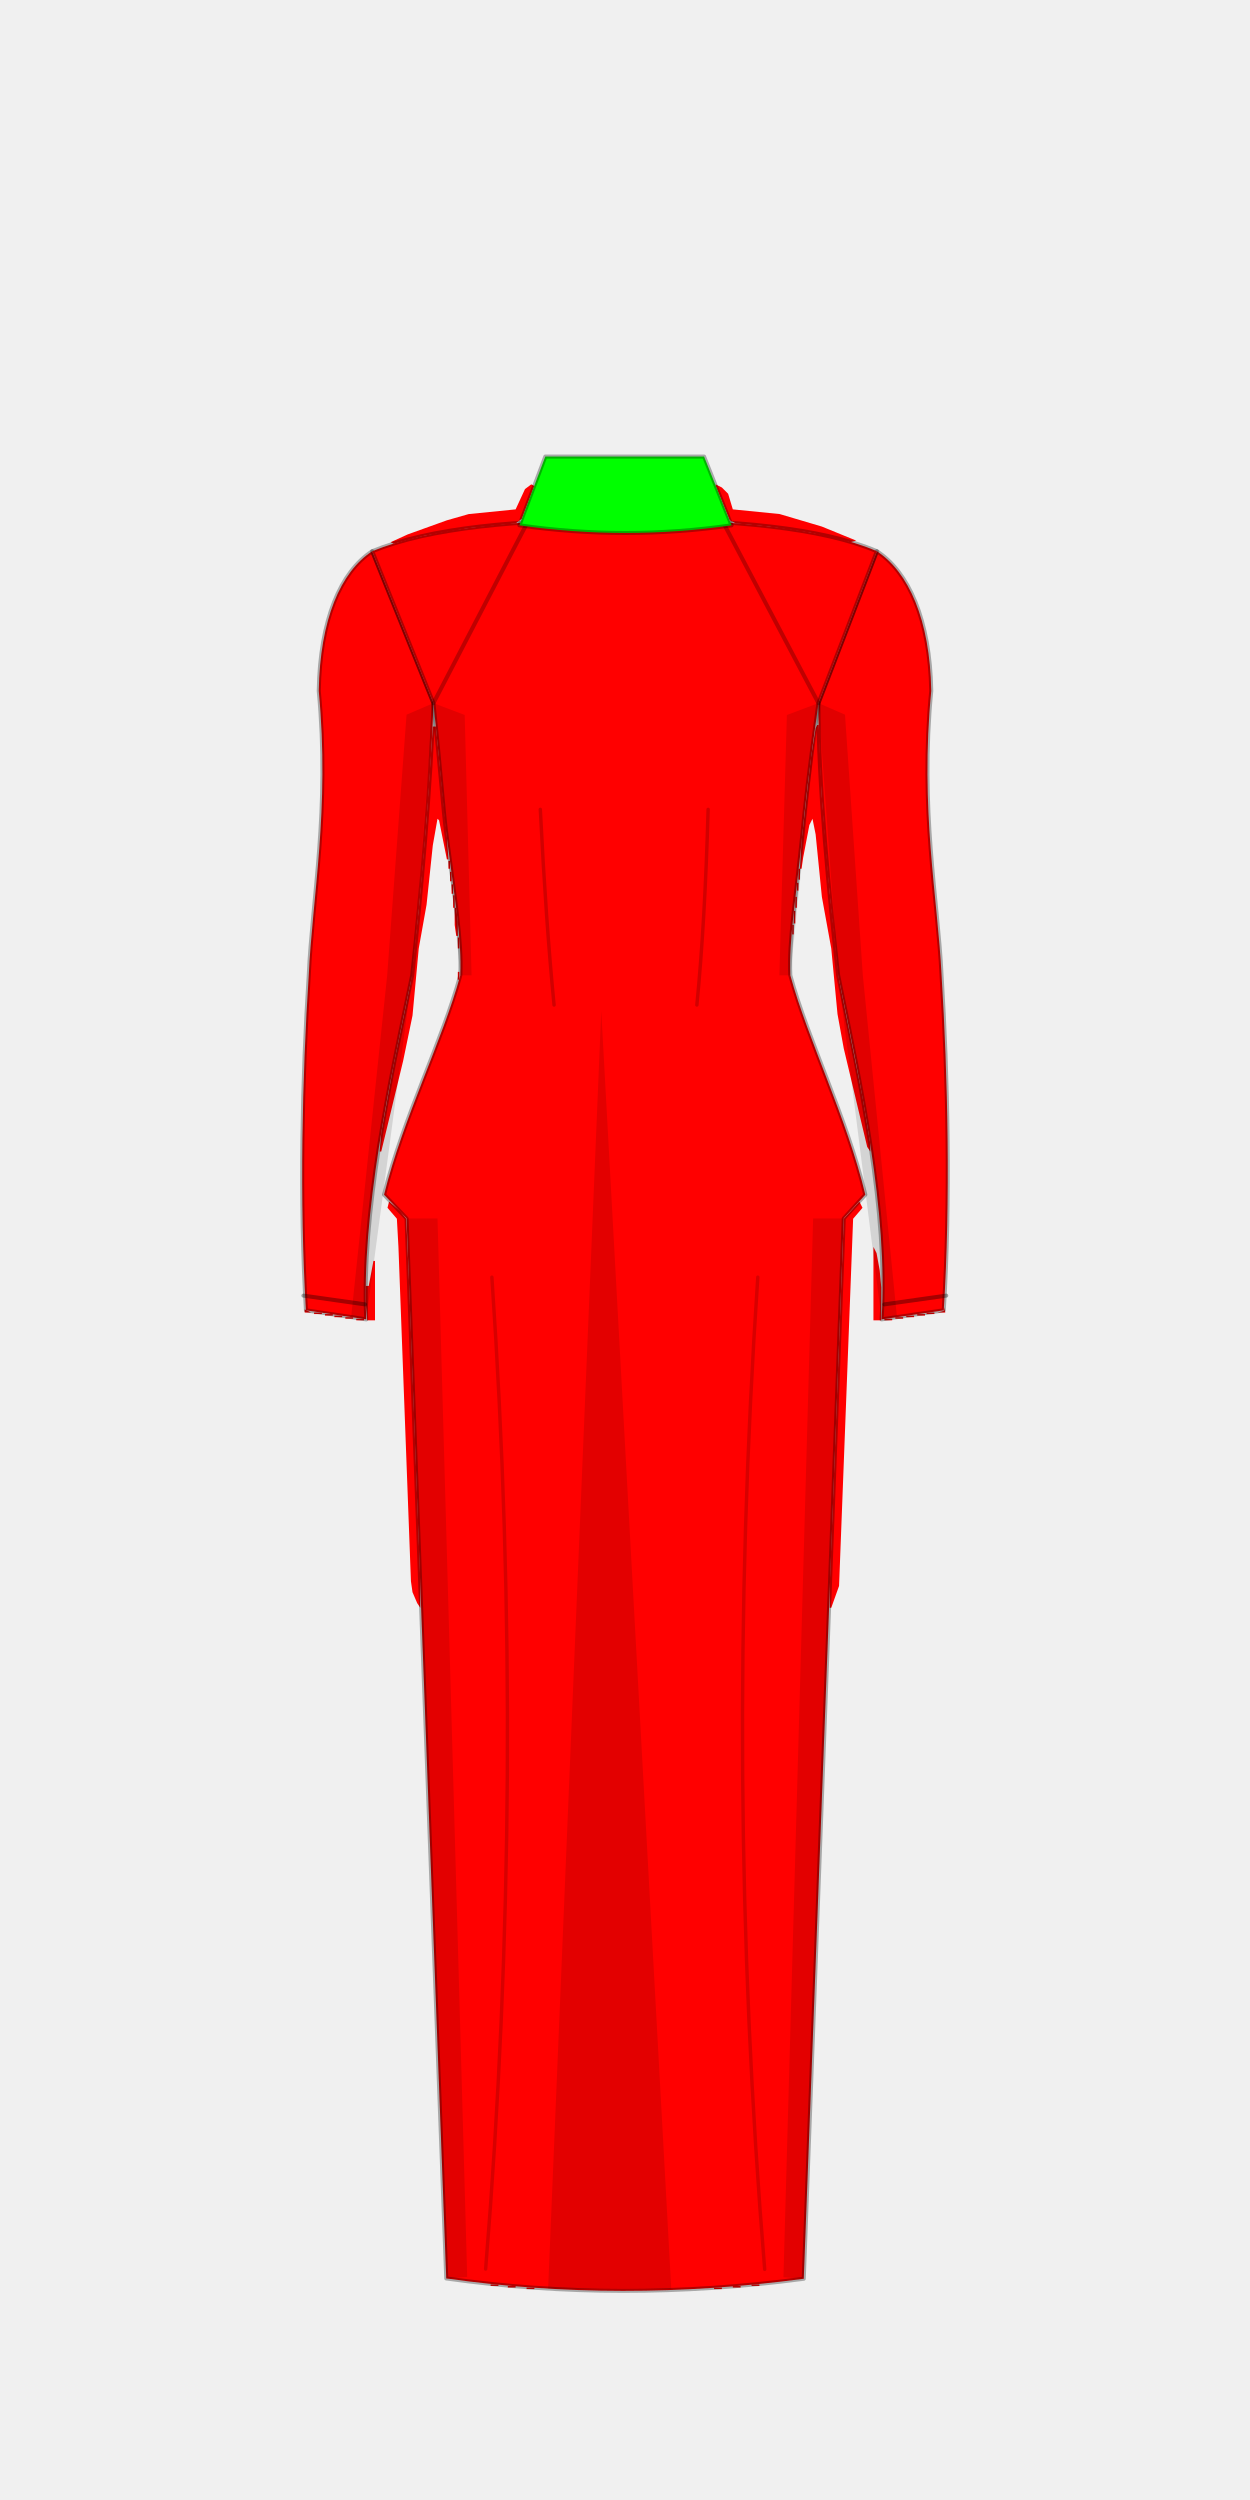
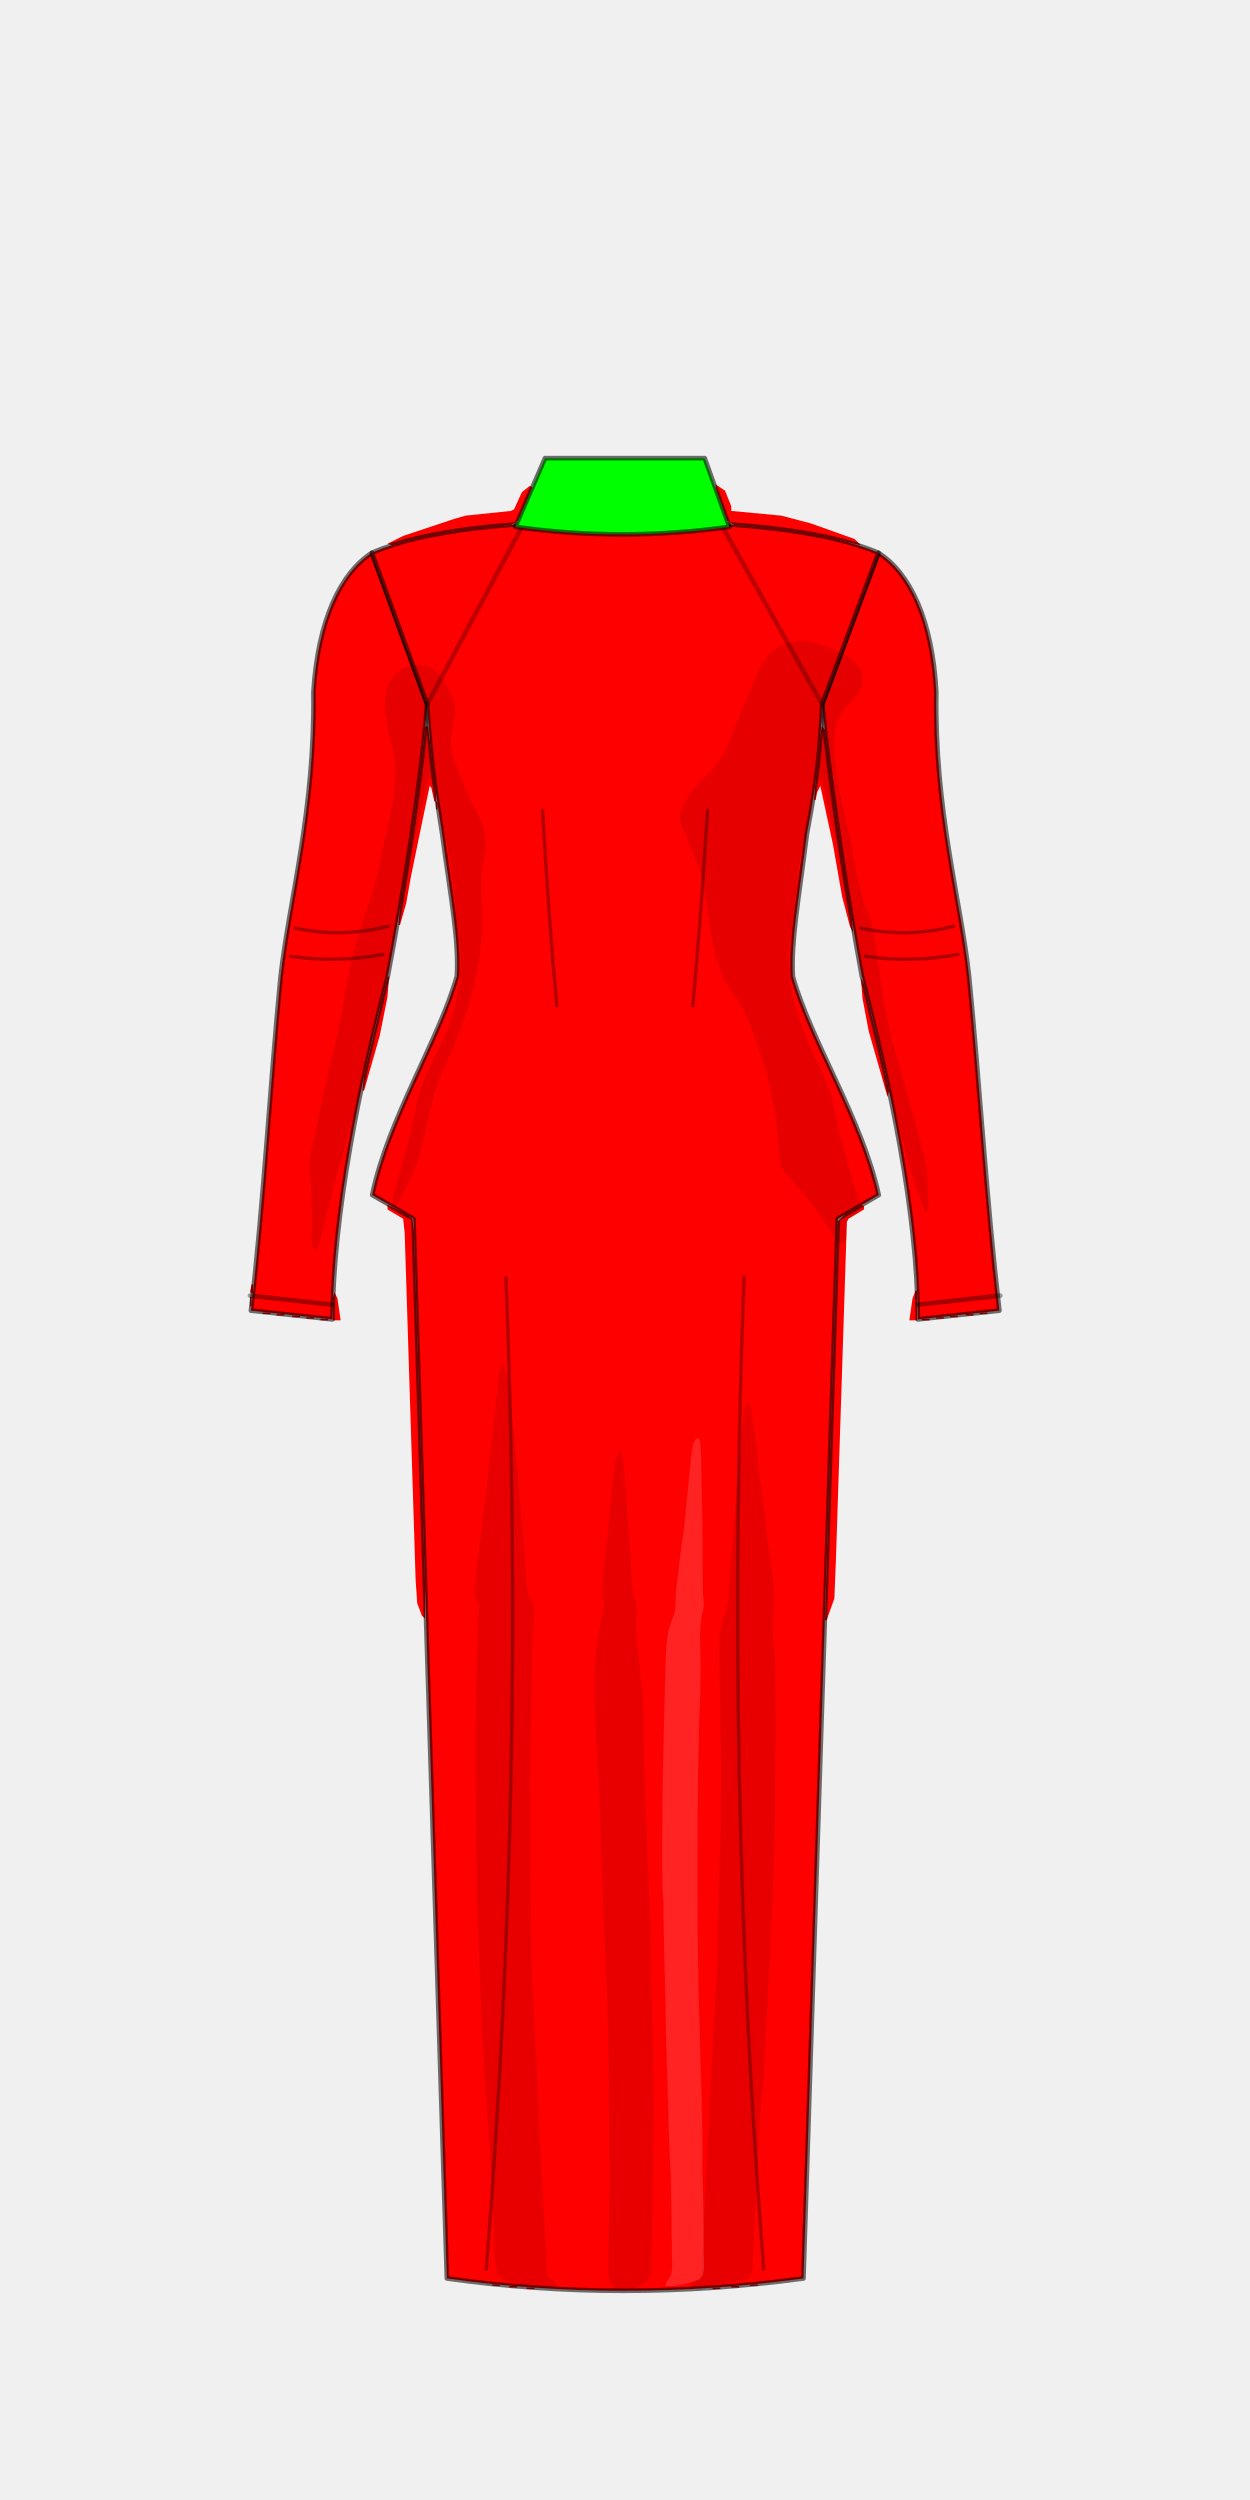
<svg xmlns="http://www.w3.org/2000/svg" viewBox="0 0 400 800">
-   <g id="ao_dai_nu_sau" stroke="#000" stroke-opacity="0.3" stroke-width="1.3" stroke-linejoin="round" stroke-linecap="round">
-     <path id="patch_khe" d="M 170.0 155.0 L 171.0 155.5 L 167.0 166.0 L 165.0 167.5 L 150.0 169.0 L 135.5 171.5 L 126.0 174.0 L 125.0 173.5 L 130.5 171.0 L 143.0 166.5 L 150.0 164.5 L 165.0 163.0 L 168.0 156.5 Z M 229.0 155.0 L 231.0 156.0 L 233.0 158.0 L 234.5 163.0 L 249.5 164.5 L 263.0 168.5 L 274.0 173.0 L 272.0 173.5 L 259.5 170.5 L 246.0 168.5 L 235.5 167.5 L 233.5 166.5 L 229.0 155.5 Z M 261.5 232.0 L 262.0 232.0 L 263.0 255.0 L 265.5 285.5 L 268.5 313.5 L 276.0 351.0 L 278.5 366.0 L 278.5 368.5 L 277.5 367.0 L 270.0 335.5 L 268.0 324.5 L 266.0 303.5 L 263.0 287.0 L 261.0 267.0 L 260.0 262.0 L 259.0 264.0 L 257.0 274.5 L 256.5 278.0 L 256.0 278.0 L 256.5 269.0 L 259.5 242.5 L 261.0 233.0 Z M 138.5 232.5 L 139.5 232.5 L 143.0 267.5 L 143.5 275.0 L 143.0 275.0 L 140.5 262.5 L 140.0 262.0 L 138.5 270.5 L 136.5 289.5 L 134.0 303.5 L 132.0 325.0 L 129.0 339.5 L 122.0 368.5 L 121.5 368.5 L 122.0 362.5 L 126.0 340.5 L 131.5 314.0 L 134.0 291.0 L 136.5 262.0 Z M 143.5 275.5 L 144.0 275.5 L 144.0 278.0 L 143.5 278.0 Z M 255.5 278.0 L 256.0 278.0 L 256.0 281.5 L 255.5 281.5 Z M 144.0 279.0 L 144.5 279.0 L 144.5 282.0 L 144.0 282.0 Z M 255.0 282.5 L 255.5 282.5 L 255.5 285.0 L 255.0 285.0 Z M 144.5 283.0 L 145.0 283.0 L 145.0 286.0 L 144.5 286.0 Z M 145.0 286.5 L 145.5 286.5 L 145.5 290.5 L 145.0 290.5 Z M 254.5 287.0 L 255.0 287.0 L 255.0 290.5 L 254.5 290.5 Z M 145.5 290.5 L 146.0 290.5 L 146.5 295.0 L 146.5 299.5 L 146.0 299.5 L 145.5 296.0 Z M 254.0 291.5 L 254.5 291.5 L 254.5 295.5 L 254.0 295.5 Z M 253.5 296.0 L 254.0 296.0 L 254.0 299.0 L 253.5 299.0 Z M 146.5 300.0 L 147.0 300.0 L 147.0 303.5 L 146.5 303.5 Z M 146.5 311.0 L 147.0 311.0 L 147.0 313.5 L 146.5 313.5 Z M 121.0 368.5 L 121.5 370.5 Z M 124.5 384.5 L 128.0 387.5 L 130.0 390.0 L 131.0 412.5 L 134.5 506.0 L 134.5 514.5 L 133.5 513.0 L 132.0 509.5 L 131.5 506.0 L 127.5 399.0 L 127.0 390.0 L 124.0 386.5 Z M 275.0 384.5 L 276.0 386.5 L 273.0 390.0 L 268.5 507.5 L 266.0 514.5 L 265.5 514.5 L 265.5 507.5 L 270.0 390.0 Z M 279.5 399.0 L 280.5 401.0 L 281.5 406.5 L 282.0 412.0 L 282.0 422.5 L 279.5 422.5 Z M 119.5 403.5 L 120.0 403.5 L 120.0 422.5 L 117.5 422.5 L 117.0 416.5 L 117.0 411.5 L 118.0 411.5 Z M 97.5 419.0 L 99.5 420.0 L 97.5 420.0 Z M 302.0 418.0 L 302.5 420.0 L 300.0 420.0 L 302.0 419.5 Z M 100.5 420.0 L 103.0 420.0 L 103.0 420.5 L 100.5 420.5 Z M 296.5 420.0 L 299.0 420.0 L 299.0 420.5 L 296.5 420.5 Z M 104.0 420.5 L 106.5 420.5 L 106.5 421.0 L 104.0 421.0 Z M 293.5 420.5 L 296.0 420.5 L 296.0 421.0 L 293.5 421.0 Z M 107.0 421.0 L 109.5 421.0 L 109.5 421.5 L 107.0 421.5 Z M 290.0 421.0 L 292.5 421.0 L 292.5 421.5 L 290.0 421.5 Z M 110.5 421.5 L 113.0 421.5 L 113.0 422.0 L 110.5 422.0 Z M 286.5 421.5 L 289.0 421.5 L 289.0 422.0 L 286.5 422.0 Z M 114.0 422.0 L 116.5 422.0 L 116.5 422.5 L 114.0 422.5 Z M 283.0 422.0 L 285.5 422.0 L 285.5 422.5 L 283.0 422.5 Z M 157.0 731.0 L 159.5 731.0 L 159.5 731.5 L 157.0 731.5 Z M 240.5 731.0 L 243.0 731.0 L 243.0 731.5 L 240.5 731.5 Z M 162.5 731.5 L 165.0 731.5 L 165.0 732.0 L 162.5 732.0 Z M 234.5 731.5 L 237.0 731.5 L 237.0 732.0 L 234.5 732.0 Z M 168.5 732.0 L 171.0 732.0 L 171.0 732.5 L 168.5 732.5 Z M 228.5 732.0 L 231.0 732.0 L 231.0 732.5 L 228.5 732.5 Z M 219.5 732.5 L 221.5 733.0 Z" fill="#FF0000" stroke="none" />
+   <g id="ao_dai_nu_sau" stroke="#000" stroke-opacity="0.55" stroke-width="1.5" stroke-linejoin="round" stroke-linecap="round">
+     <path id="patch_khe" d="M 229.0 155.0 L 232.0 157.0 L 234.0 162.0 L 234.0 163.5 L 250.0 165.0 L 259.5 167.5 L 273.5 172.5 L 275.5 174.5 L 267.0 172.5 L 253.5 170.0 L 241.0 168.5 L 235.0 168.0 L 232.5 166.5 L 229.0 156.5 Z M 169.5 155.5 L 170.5 156.0 L 166.0 166.5 L 163.5 168.0 L 145.5 170.0 L 132.5 172.5 L 125.5 174.5 L 124.0 174.0 L 129.0 171.5 L 145.5 166.0 L 149.0 165.0 L 163.5 163.5 L 164.5 163.0 L 167.0 157.5 Z M 136.0 232.5 L 137.0 232.5 L 139.5 253.0 L 139.5 256.5 L 139.0 256.5 L 138.0 252.0 L 137.5 251.5 L 135.0 263.5 L 131.5 280.5 L 130.0 289.0 L 128.0 296.0 L 127.5 296.0 L 128.0 290.0 L 132.5 261.5 L 135.5 237.5 Z M 263.0 232.5 L 264.0 233.5 L 267.5 261.0 L 272.5 293.0 L 273.0 298.5 L 272.0 296.5 L 269.5 287.0 L 266.5 270.0 L 262.5 251.5 L 261.5 253.5 L 261.0 256.0 L 260.5 256.0 L 261.0 249.5 L 262.5 235.0 Z M 139.5 256.5 L 140.0 256.5 L 140.0 259.0 L 139.5 259.0 Z M 127.0 296.0 L 127.5 298.0 Z M 124.0 312.5 L 124.5 312.5 L 124.0 319.0 L 121.5 331.5 L 117.5 345.5 L 116.5 349.0 L 116.0 349.0 L 116.5 344.0 L 123.0 316.5 Z M 275.5 313.0 L 276.5 315.0 L 282.0 337.5 L 284.5 349.0 L 284.0 351.0 L 278.0 330.0 L 276.0 319.5 Z M 124.0 385.5 L 130.0 388.5 L 132.0 390.0 L 132.5 394.5 L 136.0 505.5 L 136.0 518.0 L 135.0 517.0 L 133.5 513.0 L 133.0 505.5 L 129.5 394.5 L 129.0 390.0 L 124.0 387.0 Z M 275.5 385.5 L 276.5 386.0 L 276.5 387.0 L 271.5 390.0 L 271.0 391.0 L 267.5 499.0 L 267.0 511.5 L 264.5 518.5 L 264.0 518.5 L 265.0 483.5 L 268.0 391.0 L 270.5 388.5 Z M 80.5 411.0 L 81.0 411.0 L 81.0 414.0 L 80.0 413.5 Z M 319.0 411.0 L 319.5 413.0 Z M 293.0 413.0 L 293.5 413.0 L 293.5 422.5 L 291.0 422.5 L 292.0 415.5 Z M 107.0 413.5 L 108.0 415.5 L 109.0 422.5 L 106.5 422.5 L 106.5 415.5 Z M 80.0 415.0 L 80.5 415.0 L 80.5 418.0 L 80.0 418.0 Z M 319.5 415.5 L 320.0 417.5 Z M 80.0 419.5 L 82.0 420.0 Z M 318.0 419.5 L 320.0 420.0 Z M 84.0 420.0 L 86.5 420.0 L 86.5 420.5 L 84.0 420.5 Z M 313.5 420.0 L 316.0 420.0 L 316.0 420.5 L 313.5 420.5 Z M 88.5 420.5 L 91.0 420.5 L 91.0 421.0 L 88.5 421.0 Z M 309.0 420.5 L 311.5 420.5 L 311.5 421.0 L 309.0 421.0 Z M 93.5 421.0 L 96.0 421.0 L 96.0 421.5 L 93.5 421.5 Z M 304.0 421.0 L 306.5 421.0 L 306.5 421.5 L 304.0 421.5 Z M 98.0 421.5 L 100.5 421.5 L 100.5 422.0 L 98.0 422.0 Z M 299.5 421.5 L 302.0 421.5 L 302.0 422.0 L 299.5 422.0 Z M 102.5 422.0 L 105.0 422.0 L 105.0 422.5 L 102.5 422.5 Z M 295.0 422.0 L 297.5 422.0 L 297.5 422.5 L 295.0 422.5 Z M 157.5 731.0 L 160.0 731.0 L 160.0 731.5 L 157.5 731.5 Z M 240.0 731.0 L 242.5 731.0 L 242.5 731.5 L 240.0 731.5 Z M 163.0 731.5 L 165.5 731.5 L 165.5 732.0 L 163.0 732.0 Z M 234.0 731.5 L 236.5 731.5 L 236.5 732.0 L 234.0 732.0 Z M 168.5 732.0 L 171.0 732.0 L 171.0 732.5 L 168.5 732.5 Z M 228.0 732.0 L 230.5 732.0 L 230.5 732.5 L 228.0 732.5 Z" fill="#FF0000" stroke="none" />
    <g id="tay_ao">
-       <path id="tay_ao_trai" d="M 119.1 176.4 C 109.0 183.0 102.4 198.2 102.0 221.1 C 105.6 259.0 99.9 287.5 98.8 312.1 C 96.7 344.4 95.8 384.2 97.9 419.3 L 117.2 422.2 C 115.6 388.0 124.7 346.3 131.9 312.1 C 134.6 287.5 138.0 249.5 138.7 225.0 Z" fill="#FF0000" />
-       <path id="tay_ao_phai" d="M 280.6 176.4 C 290.7 183.0 297.6 198.2 298.0 221.1 C 294.3 259.0 300.1 287.5 301.3 312.1 C 303.3 344.4 304.2 384.2 302.0 419.3 L 282.1 422.2 C 284.3 388.0 275.3 346.3 268.2 312.1 C 265.4 287.5 261.7 249.5 261.9 225.0 Z" fill="#FF0000" />
-       <path id="bong_tay" d="M 138.7 225.0 L 131.9 312.1 L 117.2 422.2 L 112.4 421.2 L 123.9 312.1 L 130.1 228.7 Z M 261.9 225.0 L 268.2 312.1 L 282.1 422.2 L 287.0 421.2 L 276.1 312.1 L 270.4 228.7 Z" fill="#000" fill-opacity="0.12" stroke="none" />
-       <path id="vien_co_tay" d="M 97.1 414.6 L 116.8 417.4 M 302.8 414.6 L 283.0 417.4" fill="none" stroke-opacity="0.35" />
+       <path id="tay_ao_trai" d="M 119.0 176.9 C 108.9 183.4 101.7 198.6 100.3 221.4 C 100.8 259.3 92.6 287.7 89.8 312.4 C 86.6 344.6 84.4 384.3 80.3 419.4 L 106.4 422.2 C 106.7 388.1 115.2 346.5 124.1 312.4 C 128.8 287.7 134.9 249.8 136.7 225.4 Z" fill="#FF0000" />
+       <path id="tay_ao_phai" d="M 281.1 176.9 C 291.3 183.4 298.4 198.6 299.6 221.4 C 299.0 259.3 307.4 287.7 310.1 312.4 C 313.3 344.6 315.7 384.3 319.8 419.4 L 293.7 422.2 C 293.6 388.1 284.7 346.5 275.8 312.4 C 271.2 287.7 265.4 249.8 263.1 225.4 Z" fill="#FF0000" />
+       <path id="vien_co_tay" d="M 80.0 414.6 L 106.3 417.5 M 320.1 414.6 L 293.7 417.5" fill="none" stroke-opacity="0.35" />
    </g>
-     <path id="than_ao" d="M 119.1 176.4 C 137.2 168.9 165.9 166.2 200.0 166.3 C 234.3 166.2 263.2 168.9 280.6 176.4 L 261.9 225.0 C 259.0 245.7 257.5 259.0 256.8 266.6 C 254.7 287.5 252.4 300.8 252.9 312.1 C 258.6 333.0 271.0 357.7 276.9 382.3 L 270.0 389.9 L 257.2 729.2 Q 198.6 737.0 142.8 729.1 L 130.1 389.9 L 122.9 382.3 C 129.0 357.7 141.6 333.0 147.3 312.1 C 147.8 300.8 145.5 287.5 142.8 266.6 C 141.8 259.0 140.9 245.7 138.7 225.0 Z" fill="#FF0000" />
-     <path id="bong_than" d="M 138.7 225.0 L 148.7 228.8 L 150.9 312.1 L 147.3 312.1 Z M 261.9 225.0 L 251.8 228.8 L 249.4 312.1 L 252.9 312.1 Z M 192.4 323.5 L 175.4 732.4 L 214.8 732.4 Z M 130.1 389.9 L 140.0 389.9 L 149.5 728.6 L 142.8 729.1 Z M 270.0 389.9 L 260.2 389.9 L 250.7 728.7 L 257.2 729.2 Z" fill="#000" fill-opacity="0.11" stroke="none" />
-     <path id="nep_ta" d="M 157.4 408.7 Q 168.3 568.4 155.4 726.1 M 242.5 408.7 Q 231.7 568.4 244.7 726.2" fill="none" stroke="#000" stroke-opacity="0.16" stroke-width="1.1" />
-     <path id="duong_raglan" d="M 168.3 168.1 L 138.7 225.0 M 231.9 168.1 L 261.9 225.0" fill="none" stroke-opacity="0.25" />
-     <path id="co_ao" d="M 174.5 146.1 L 225.3 146.1 L 234.1 168.1 Q 200.1 173.0 166.2 168.1 Z" fill="#00FF00" />
-     <path id="nep_lung" d="M 172.9 259.0 Q 174.7 295.1 177.3 321.6 M 226.6 259.0 Q 225.6 295.1 223.0 321.6" fill="none" stroke="#000" stroke-opacity="0.18" stroke-width="1.1" />
+     <path id="than_ao" d="M 119.0 176.9 C 136.0 169.4 164.7 166.7 199.0 166.8 C 233.6 166.7 263.7 169.4 281.1 176.9 L 263.1 225.4 C 262.3 246.1 259.6 259.3 258.2 266.9 C 255.6 287.7 253.1 301.0 253.7 312.4 C 259.5 333.2 275.8 357.8 281.2 382.4 L 268.1 390.0 L 257.1 729.1 Q 199.0 737.0 143.0 729.1 L 132.3 390.0 L 119.1 382.4 C 124.2 357.8 140.3 333.2 146.2 312.4 C 146.9 301.0 144.3 287.7 141.5 266.9 C 140.4 259.3 137.9 246.1 136.7 225.4 Z" fill="#FF0000" />
+     <clipPath id="vai_clip_sau">
+       <path d="M 229.0 155.0 L 232.0 157.0 L 234.0 162.0 L 234.0 163.5 L 250.0 165.0 L 259.5 167.5 L 273.5 172.5 L 275.5 174.5 L 267.0 172.5 L 253.5 170.0 L 241.0 168.5 L 235.0 168.0 L 232.5 166.5 L 229.0 156.5 Z M 169.5 155.5 L 170.5 156.0 L 166.0 166.5 L 163.5 168.0 L 145.5 170.0 L 132.5 172.5 L 125.5 174.5 L 124.0 174.0 L 129.0 171.5 L 145.5 166.0 L 149.0 165.0 L 163.5 163.5 L 164.5 163.0 L 167.0 157.5 Z M 136.0 232.5 L 137.0 232.5 L 139.5 253.0 L 139.5 256.5 L 139.0 256.5 L 138.0 252.0 L 137.5 251.5 L 135.0 263.5 L 131.5 280.5 L 130.0 289.0 L 128.0 296.0 L 127.5 296.0 L 128.0 290.0 L 132.5 261.5 L 135.5 237.5 Z M 263.0 232.5 L 264.0 233.5 L 267.5 261.0 L 272.5 293.0 L 273.0 298.5 L 272.0 296.5 L 269.5 287.0 L 266.5 270.0 L 262.5 251.5 L 261.5 253.5 L 261.0 256.0 L 260.5 256.0 L 261.0 249.5 L 262.5 235.0 Z M 139.5 256.5 L 140.0 256.5 L 140.0 259.0 L 139.5 259.0 Z M 127.0 296.0 L 127.5 298.0 Z M 124.0 312.5 L 124.5 312.5 L 124.0 319.0 L 121.5 331.5 L 117.5 345.5 L 116.5 349.0 L 116.0 349.0 L 116.5 344.0 L 123.0 316.5 Z M 275.5 313.0 L 276.5 315.0 L 282.0 337.5 L 284.5 349.0 L 284.0 351.0 L 278.0 330.0 L 276.0 319.5 Z M 124.0 385.5 L 130.0 388.5 L 132.0 390.0 L 132.5 394.5 L 136.0 505.5 L 136.0 518.0 L 135.0 517.0 L 133.5 513.0 L 133.0 505.5 L 129.5 394.5 L 129.0 390.0 L 124.0 387.0 Z M 275.5 385.5 L 276.5 386.0 L 276.5 387.0 L 271.5 390.0 L 271.0 391.0 L 267.5 499.0 L 267.0 511.5 L 264.5 518.5 L 264.0 518.5 L 265.0 483.5 L 268.0 391.0 L 270.5 388.5 Z M 80.5 411.0 L 81.0 411.0 L 81.0 414.0 L 80.0 413.5 Z M 319.0 411.0 L 319.5 413.0 Z M 293.0 413.0 L 293.5 413.0 L 293.5 422.5 L 291.0 422.5 L 292.0 415.5 Z M 107.0 413.5 L 108.0 415.5 L 109.0 422.5 L 106.5 422.5 L 106.5 415.5 Z M 80.0 415.0 L 80.5 415.0 L 80.5 418.0 L 80.0 418.0 Z M 319.5 415.5 L 320.0 417.5 Z M 80.0 419.5 L 82.0 420.0 Z M 318.0 419.5 L 320.0 420.0 Z M 84.0 420.0 L 86.5 420.0 L 86.5 420.5 L 84.0 420.5 Z M 313.5 420.0 L 316.0 420.0 L 316.0 420.5 L 313.5 420.5 Z M 88.5 420.5 L 91.0 420.5 L 91.0 421.0 L 88.5 421.0 Z M 309.0 420.5 L 311.5 420.5 L 311.5 421.0 L 309.0 421.0 Z M 93.5 421.0 L 96.0 421.0 L 96.0 421.5 L 93.5 421.5 Z M 304.0 421.0 L 306.5 421.0 L 306.5 421.5 L 304.0 421.5 Z M 98.0 421.5 L 100.5 421.5 L 100.5 422.0 L 98.0 422.0 Z M 299.5 421.5 L 302.0 421.5 L 302.0 422.0 L 299.5 422.0 Z M 102.5 422.0 L 105.0 422.0 L 105.0 422.5 L 102.5 422.5 Z M 295.0 422.0 L 297.5 422.0 L 297.5 422.5 L 295.0 422.5 Z M 157.5 731.0 L 160.0 731.0 L 160.0 731.5 L 157.5 731.5 Z M 240.0 731.0 L 242.5 731.0 L 242.5 731.5 L 240.0 731.5 Z M 163.0 731.5 L 165.5 731.5 L 165.5 732.0 L 163.0 732.0 Z M 234.0 731.5 L 236.5 731.5 L 236.5 732.0 L 234.0 732.0 Z M 168.5 732.0 L 171.0 732.0 L 171.0 732.5 L 168.5 732.5 Z M 228.0 732.0 L 230.5 732.0 L 230.5 732.5 L 228.0 732.5 Z" />
+       <path d="M 119.0 176.9 C 108.9 183.4 101.7 198.6 100.3 221.4 C 100.8 259.3 92.6 287.7 89.8 312.4 C 86.6 344.6 84.4 384.3 80.3 419.4 L 106.4 422.2 C 106.7 388.1 115.2 346.5 124.1 312.4 C 128.8 287.7 134.9 249.8 136.7 225.4 Z" />
+       <path d="M 281.1 176.9 C 291.3 183.4 298.4 198.6 299.6 221.4 C 299.0 259.3 307.4 287.7 310.1 312.4 C 313.3 344.6 315.7 384.3 319.8 419.4 L 293.7 422.2 C 293.6 388.1 284.7 346.5 275.8 312.4 C 271.2 287.7 265.4 249.8 263.1 225.4 Z" />
+       <path d="M 119.0 176.9 C 136.0 169.4 164.7 166.7 199.0 166.8 C 233.6 166.7 263.7 169.4 281.1 176.9 L 263.1 225.4 C 262.3 246.1 259.6 259.3 258.2 266.9 C 255.6 287.7 253.1 301.0 253.7 312.4 C 259.5 333.2 275.8 357.8 281.2 382.4 L 268.1 390.0 L 257.1 729.1 Q 199.0 737.0 143.0 729.1 L 132.3 390.0 L 119.1 382.4 C 124.2 357.8 140.3 333.2 146.2 312.4 C 146.9 301.0 144.3 287.7 141.5 266.9 C 140.4 259.3 137.9 246.1 136.7 225.4 Z" />
+     </clipPath>
+     <g id="khoi_3d" clip-path="url(#vai_clip_sau)" stroke="none">
+       <g>
+         <path id="bong_vua" d="M 272.2 210.8 C 274.3 212.6 275.9 214.2 276.1 217.0 C 275.9 220.7 273.6 223.5 271.0 226.0 C 267.0 230.6 266.6 235.3 267.0 241.2 C 267.9 250.0 269.6 258.6 271.8 267.1 C 272.6 270.4 273.1 273.8 273.6 277.1 C 274.5 282.2 275.6 286.9 277.6 291.6 C 279.2 295.3 279.7 298.9 280.2 302.8 C 280.5 304.8 280.8 306.6 281.1 308.6 C 281.6 311.2 281.9 313.8 282.2 316.4 C 283.1 323.7 284.8 330.9 286.9 337.9 C 287.6 340.5 288.3 343.0 289.0 345.5 C 289.2 346.1 289.4 346.6 289.5 347.2 C 291.2 353.4 292.9 359.5 294.6 365.7 C 294.9 367.1 295.4 368.4 295.7 369.8 C 296.4 372.4 296.6 374.8 296.8 377.4 C 296.8 377.8 296.8 378.2 296.8 378.6 C 297.2 385.9 297.2 385.9 296.8 387.8 C 296.5 387.7 296.2 387.6 296.0 387.5 C 291.5 376.9 289.0 365.1 285.9 354.0 C 285.0 350.8 284.1 347.6 283.1 344.4 C 283.1 344.1 282.9 343.7 282.9 343.4 C 282.4 341.8 281.9 340.1 281.4 338.5 C 279.1 331.0 277.2 323.3 276.5 315.5 C 275.8 308.1 274.4 301.1 272.2 294.0 C 270.5 288.2 269.6 282.4 268.8 276.5 C 268.2 272.7 267.3 269.0 266.4 265.2 C 265.5 261.8 264.8 258.3 264.2 254.8 C 264.1 254.4 264.0 254.0 263.9 253.6 C 263.9 253.2 263.8 252.8 263.7 252.5 C 263.5 251.4 263.1 250.5 262.8 249.5 C 262.4 249.6 262.1 249.7 261.8 249.8 C 260.6 252.6 260.0 255.5 259.4 258.4 C 259.2 259.4 259.0 260.2 258.8 261.2 C 258.7 261.6 258.6 262.1 258.5 262.5 C 258.3 263.5 258.1 264.6 257.8 265.6 C 255.9 274.0 254.9 282.8 254.1 291.4 C 253.8 294.6 253.4 297.8 252.9 300.9 C 251.0 313.8 255.2 327.0 260.9 338.4 C 263.9 344.3 266.2 350.3 267.4 356.9 C 268.1 360.7 269.1 364.4 270.1 368.2 C 270.4 369.3 270.8 370.3 271.0 371.4 C 271.8 374.1 272.5 376.9 273.4 379.6 C 273.4 379.7 273.4 379.7 273.7 380.6 C 274.0 381.4 274.3 382.3 274.6 383.2 C 274.9 384.6 275.2 385.6 275.0 387.0 C 274.0 388.5 274.0 388.5 272.9 389.5 C 271.0 391.2 271.1 393.2 270.9 395.6 C 270.8 396.8 270.8 396.8 270.0 398.2 C 268.4 397.9 268.2 397.5 267.2 396.2 C 266.9 395.6 266.4 395.0 266.1 394.4 C 264.8 392.3 263.4 390.3 262.0 388.2 C 261.8 387.9 261.6 387.6 261.4 387.4 C 259.9 385.2 258.2 383.2 256.5 381.2 C 256.0 380.6 255.5 380.1 255.0 379.5 C 254.0 378.3 253.0 377.2 252.0 376.1 C 250.1 374.0 249.5 372.6 249.4 369.8 C 248.7 358.5 247.1 348.1 243.4 337.4 C 243.0 336.2 242.6 335.0 242.2 333.8 C 241.9 333.0 241.6 332.2 241.3 331.4 C 241.2 331.0 241.1 330.6 240.9 330.2 C 239.4 325.8 237.2 321.4 234.4 317.6 C 228.5 309.8 227.6 299.0 226.2 289.5 C 225.2 283.7 224.2 277.8 221.5 272.5 C 221.0 271.5 220.6 270.5 220.3 269.4 C 219.6 267.6 218.8 265.8 218.0 264.0 C 217.3 262.0 217.7 260.2 218.3 258.3 C 220.5 254.1 223.1 250.5 226.8 247.5 C 227.3 246.8 227.9 246.2 228.5 245.5 C 228.8 245.1 229.2 244.7 229.6 244.3 C 232.1 240.8 233.6 236.6 235.2 232.7 C 244.6 209.6 244.6 209.6 251.3 205.9 C 257.9 203.6 266.7 207.1 272.2 210.8 Z M 138.0 213.8 C 142.1 216.4 144.3 221.2 145.5 225.8 C 145.8 228.7 145.2 231.2 144.5 234.2 C 143.6 238.4 144.8 242.3 146.5 246.2 C 146.9 247.3 147.4 248.5 147.8 249.6 C 149.5 253.7 151.2 257.6 153.4 261.5 C 154.5 263.8 154.9 266.0 155.2 268.5 C 155.2 268.8 155.2 268.8 155.4 270.0 C 155.6 272.5 154.9 274.6 154.2 277.0 C 154.0 278.9 154.0 280.7 154.0 282.6 C 154.0 283.0 154.0 283.3 154.0 283.7 C 154.0 285.3 154.0 286.9 154.1 288.5 C 155.4 306.4 150.0 325.0 142.4 341.0 C 139.4 347.3 137.9 353.8 136.4 360.5 C 135.8 363.1 135.2 365.7 134.5 368.3 C 134.4 368.6 134.3 368.9 134.3 369.3 C 133.3 373.1 131.7 376.4 130.0 379.9 C 129.8 380.2 129.6 380.7 129.4 381.1 C 129.2 381.5 129.0 381.9 128.8 382.2 C 128.7 382.6 128.5 382.9 128.3 383.3 C 127.8 384.2 127.8 384.2 126.5 385.8 C 126.2 385.7 126.0 385.6 125.8 385.5 C 125.5 383.5 126.1 381.7 126.6 379.8 C 126.7 379.4 126.8 379.1 126.9 378.7 C 127.4 376.8 128.0 374.9 128.5 373.1 C 129.0 371.2 129.5 369.3 130.0 367.4 C 130.1 367.1 130.2 366.8 130.3 366.4 C 131.3 362.6 132.3 358.9 133.0 354.9 C 133.6 351.4 134.6 348.3 136.0 345.0 C 136.2 344.5 136.4 343.9 136.7 343.4 C 137.7 341.1 138.8 338.7 140.0 336.5 C 143.7 329.5 146.2 321.6 147.0 313.8 C 147.1 313.4 147.1 313.0 147.1 312.6 C 147.6 307.6 147.4 302.6 146.5 297.6 C 146.2 295.4 146.0 293.1 145.8 290.8 C 145.4 286.5 144.9 282.1 144.3 277.8 C 144.2 277.6 144.2 277.6 144.0 276.1 C 143.5 272.5 142.8 268.9 142.0 265.2 C 141.9 264.6 141.8 264.0 141.6 263.4 C 139.2 252.0 139.2 252.0 138.0 249.5 C 137.7 249.4 137.3 249.3 137.0 249.2 C 136.3 252.2 135.7 255.2 135.1 258.2 C 134.5 261.3 133.8 264.3 133.0 267.3 C 131.8 272.0 131.2 276.7 130.4 281.5 C 129.7 286.3 128.6 290.9 127.2 295.6 C 125.4 301.5 124.1 307.7 123.6 313.8 C 122.9 322.6 120.8 331.1 118.2 339.5 C 117.8 340.8 117.5 342.1 117.1 343.3 C 117.0 343.6 116.9 344.0 116.8 344.3 C 115.6 348.1 114.6 352.0 113.5 355.9 C 112.3 360.1 111.1 364.5 109.8 368.8 C 107.4 377.0 105.2 385.1 103.3 393.5 C 103.2 394.0 103.0 394.5 102.9 395.1 C 102.9 395.3 102.9 395.3 102.6 396.5 C 102.2 397.7 101.8 398.9 101.2 400.0 C 101.0 400.0 100.8 400.0 100.5 400.0 C 99.6 397.8 99.7 395.4 99.8 393.0 C 99.8 392.4 99.8 391.8 99.8 391.2 C 99.8 390.6 99.8 390.0 99.8 389.4 C 99.8 385.1 99.8 380.9 99.2 376.6 C 98.8 373.9 99.0 371.4 99.6 368.6 C 99.7 368.3 99.7 368.3 100.0 366.7 C 100.2 366.0 100.3 365.3 100.5 364.6 C 100.6 363.9 100.7 363.2 100.9 362.5 C 102.5 354.4 104.3 346.4 106.2 338.5 C 108.2 330.5 109.7 322.5 111.0 314.4 C 111.9 309.6 113.1 304.9 114.5 300.2 C 115.0 298.8 115.4 297.3 115.8 295.8 C 116.5 293.6 117.2 291.5 118.0 289.4 C 120.0 283.9 121.2 278.2 122.3 272.4 C 122.9 269.6 123.5 266.7 124.2 263.9 C 125.3 258.9 126.3 254.0 126.5 249.0 C 126.5 248.6 126.5 248.2 126.5 247.8 C 126.7 242.7 125.4 238.1 124.2 233.2 C 123.0 228.2 122.5 223.1 124.6 218.3 C 127.8 213.4 132.4 211.4 138.0 213.8 Z" fill="#000" fill-opacity="0.1" />
+         <path id="nep_ru" d="M 160.5 436.8 C 160.8 436.8 161.0 436.9 161.2 437.0 C 162.1 439.3 162.5 441.4 162.8 443.9 C 162.8 444.0 162.8 444.0 162.9 444.9 C 163.0 446.0 163.1 447.1 163.2 448.2 C 163.3 448.6 163.3 449.0 163.4 449.4 C 163.7 452.2 164.0 455.1 164.3 457.9 C 164.4 458.8 164.4 459.6 164.6 460.4 C 164.8 462.7 165.0 465.0 165.2 467.2 C 165.3 467.8 165.3 468.3 165.4 468.9 C 165.5 469.3 165.5 469.8 165.6 470.2 C 165.6 470.6 165.6 470.9 165.7 471.3 C 165.8 472.3 165.8 473.3 165.8 474.4 C 165.9 476.2 166.1 478.1 166.3 479.9 C 166.9 485.6 167.3 491.3 167.8 496.9 C 167.9 498.4 168.0 499.9 168.1 501.3 C 168.1 501.7 168.2 502.1 168.2 502.6 C 168.3 503.8 168.4 505.0 168.5 506.2 C 168.5 506.6 168.6 507.0 168.6 507.4 C 168.8 509.3 169.0 510.7 170.0 512.2 C 171.5 514.8 170.7 518.6 170.6 521.5 C 170.5 523.5 170.4 525.5 170.4 527.5 C 170.4 527.9 170.3 528.3 170.3 528.8 C 170.2 535.2 170.1 541.8 170.0 548.3 C 169.8 559.5 169.8 559.5 169.6 564.0 C 169.5 567.6 169.4 571.1 169.5 574.7 C 169.5 575.0 169.5 575.4 169.5 575.7 C 169.5 583.8 169.6 591.8 169.7 599.9 C 169.8 602.9 169.8 605.8 169.8 608.8 C 169.9 616.6 170.0 624.4 170.2 632.2 C 170.3 632.9 170.3 633.5 170.3 634.2 C 170.5 638.7 170.5 638.7 170.6 640.1 C 170.8 641.5 170.8 642.9 170.9 644.4 C 170.9 644.9 170.9 645.5 170.9 646.1 C 171.0 647.4 171.0 648.6 171.1 649.9 C 171.1 650.5 171.1 651.0 171.1 651.6 C 171.2 652.2 171.2 652.7 171.2 653.3 C 171.2 654.5 171.3 655.8 171.5 657.0 C 171.6 657.8 171.6 658.6 171.6 659.4 C 171.6 659.6 171.6 659.6 171.7 660.8 C 171.7 661.3 171.7 661.8 171.8 662.3 C 171.8 662.8 171.8 663.3 171.8 663.8 C 172.0 667.6 172.1 671.3 172.2 675.0 C 172.2 676.6 172.3 678.2 172.5 679.8 C 172.6 680.9 172.6 682.0 172.6 683.1 C 172.7 686.3 172.7 686.3 172.9 687.5 C 173.1 689.4 173.2 691.3 173.2 693.2 C 173.2 693.6 173.3 694.1 173.3 694.5 C 173.4 696.4 173.5 698.2 173.6 700.0 C 173.6 701.4 173.7 702.7 173.8 704.1 C 173.8 704.5 173.8 704.9 173.8 705.3 C 173.8 705.5 173.8 705.5 173.9 706.5 C 173.9 706.7 173.9 706.7 173.9 707.5 C 174.0 708.2 174.1 708.9 174.1 709.5 C 174.3 711.1 174.3 712.7 174.4 714.3 C 174.4 716.6 174.6 718.9 174.8 721.2 C 174.8 722.9 174.8 724.5 174.9 726.1 C 175.0 727.5 175.0 727.5 175.8 729.0 C 176.6 729.6 177.4 730.2 178.2 730.8 C 178.3 730.9 178.4 731.1 178.5 731.2 C 174.3 733.3 166.2 730.7 162.0 729.8 C 160.2 729.0 160.2 729.0 159.2 727.8 C 157.9 722.8 158.2 717.3 158.1 712.1 C 158.0 710.9 157.9 709.7 157.8 708.5 C 157.7 707.8 157.7 707.1 157.6 706.5 C 157.6 706.2 157.6 706.2 157.6 705.3 C 157.6 704.9 157.5 704.4 157.5 704.0 C 157.5 703.1 157.4 702.2 157.4 701.3 C 157.4 700.8 157.3 700.4 157.3 699.9 C 157.2 697.6 157.1 695.4 157.0 693.1 C 157.0 692.9 157.0 692.9 156.9 691.9 C 156.8 689.0 156.8 689.0 156.6 687.6 C 156.4 685.5 156.4 683.4 156.3 681.3 C 156.2 679.8 156.2 679.8 156.0 678.0 C 155.9 676.5 155.9 674.9 155.8 673.4 C 155.8 671.8 155.8 671.8 155.5 670.1 C 155.2 667.6 155.1 665.1 155.0 662.5 C 154.9 661.5 154.9 660.5 154.9 659.5 C 154.8 659.1 154.8 658.7 154.8 658.2 C 154.8 657.5 154.7 656.7 154.6 655.9 C 154.5 654.5 154.4 653.1 154.4 651.6 C 154.4 651.4 154.4 651.4 154.3 649.9 C 154.3 648.6 154.2 647.4 154.2 646.1 C 154.2 645.9 154.2 645.9 154.1 644.4 C 154.1 644.1 154.1 644.1 154.1 642.7 C 154.0 641.9 154.0 641.0 153.9 640.2 C 153.8 639.0 153.7 637.9 153.7 636.7 C 153.7 636.2 153.6 635.8 153.6 635.3 C 153.6 634.9 153.6 634.4 153.6 633.9 C 153.6 633.4 153.6 632.9 153.5 632.4 C 153.4 630.2 153.4 628.1 153.3 626.0 C 153.3 624.5 153.2 622.9 153.2 621.4 C 153.2 620.9 153.2 620.4 153.1 619.9 C 153.1 619.5 153.1 619.0 153.1 618.5 C 153.1 618.1 153.1 617.8 153.1 617.4 C 153.0 616.3 152.9 615.3 152.8 614.2 C 152.6 610.7 152.5 607.1 152.5 603.5 C 152.5 600.5 152.5 597.4 152.4 594.3 C 152.3 584.4 152.2 574.4 152.2 564.5 C 152.2 563.5 152.2 562.5 152.2 561.4 C 152.2 549.0 152.3 536.7 152.8 524.3 C 152.8 523.6 152.8 523.0 152.8 522.3 C 153.0 517.5 153.0 517.5 153.2 515.5 C 153.4 513.6 153.0 512.8 152.0 511.2 C 151.8 509.8 151.8 508.9 151.9 507.4 C 151.9 507.1 152.0 506.6 152.1 506.2 C 152.1 505.8 152.2 505.4 152.2 505.0 C 152.2 504.6 152.3 504.1 152.3 503.7 C 152.6 501.1 152.9 498.4 153.3 495.8 C 153.5 494.3 153.7 492.9 153.9 491.4 C 154.2 489.0 154.4 486.6 154.8 484.2 C 155.6 477.9 156.2 471.6 156.9 465.3 C 157.1 463.9 157.2 462.6 157.4 461.2 C 157.8 457.1 158.3 453.0 158.7 448.9 C 158.8 448.3 158.8 447.7 158.9 447.0 C 159.1 445.9 159.2 444.7 159.3 443.6 C 159.3 443.1 159.4 442.5 159.4 442.0 C 159.5 441.8 159.5 441.8 159.6 440.7 C 160.0 437.8 160.0 437.8 160.5 436.8 Z M 239.2 448.8 C 240.0 449.2 240.0 449.2 240.3 450.4 C 241.2 455.7 241.8 461.0 242.4 466.3 C 242.7 468.9 243.0 471.6 243.3 474.3 C 243.4 475.1 243.6 475.9 243.7 476.7 C 243.7 477.1 243.8 477.5 243.8 477.9 C 244.4 482.4 244.9 486.8 245.5 491.3 C 245.7 493.0 245.9 494.8 246.2 496.5 C 246.3 498.0 246.6 499.5 246.7 500.9 C 246.8 501.6 246.9 502.4 247.0 503.1 C 247.7 508.1 248.2 513.0 247.2 518.0 C 247.1 520.7 247.3 523.4 247.6 526.0 C 248.0 529.5 248.1 533.1 248.1 536.6 C 248.1 537.0 248.1 537.5 248.1 537.9 C 248.1 538.8 248.1 539.6 248.1 540.5 C 248.2 541.9 248.2 543.2 248.2 544.5 C 248.3 557.7 248.3 557.7 248.0 562.0 C 248.0 562.9 248.0 563.8 248.0 564.6 C 248.0 564.9 248.0 564.9 248.0 566.1 C 248.0 566.6 248.0 567.2 248.0 567.7 C 248.0 579.5 247.8 591.1 247.4 602.9 C 247.3 603.4 247.3 603.9 247.3 604.4 C 247.3 605.9 247.2 607.4 247.2 608.8 C 247.2 609.2 247.2 609.7 247.1 610.2 C 247.1 610.4 247.1 610.4 247.1 611.4 C 247.1 611.8 247.1 612.1 247.1 612.5 C 247.0 613.5 246.9 614.5 246.8 615.5 C 246.7 616.5 246.7 617.4 246.6 618.4 C 246.6 618.6 246.6 618.6 246.6 620.1 C 246.6 620.4 246.6 620.4 246.5 621.9 C 246.4 626.3 246.2 630.6 245.8 635.0 C 245.7 637.5 245.6 640.1 245.6 642.6 C 245.5 643.5 245.5 644.4 245.4 645.3 C 245.2 646.5 245.2 647.8 245.1 649.0 C 245.1 649.5 245.1 649.9 245.1 650.4 C 245.1 650.9 245.0 651.4 245.0 651.9 C 244.9 654.6 244.8 657.3 244.5 660.0 C 244.4 661.0 244.4 662.1 244.4 663.1 C 244.3 665.4 244.2 667.5 243.9 669.6 C 243.2 675.0 243.1 680.5 242.8 685.9 C 242.7 688.1 242.6 690.4 242.5 692.6 C 242.5 693.0 242.4 693.5 242.4 693.9 C 242.3 695.6 242.2 697.3 242.0 699.0 C 241.9 700.1 241.9 701.2 241.9 702.3 C 241.8 704.8 241.7 707.3 241.5 709.8 C 241.3 712.2 241.2 714.6 241.1 717.1 C 241.1 717.6 241.1 718.1 241.1 718.7 C 241.0 719.8 241.0 720.9 241.0 721.9 C 240.9 722.4 240.9 722.9 240.9 723.4 C 240.9 723.9 240.9 724.3 240.9 724.8 C 240.8 726.1 240.5 727.2 240.0 728.5 C 237.5 730.2 234.4 730.3 231.5 730.8 C 231.0 730.8 230.5 730.9 230.1 731.0 C 222.8 732.1 222.8 732.1 221.0 731.2 C 221.2 730.5 221.2 730.5 222.3 729.9 C 223.5 729.2 223.5 729.2 224.5 728.0 C 224.7 726.7 224.7 726.7 224.7 725.1 C 224.7 724.5 224.7 723.9 224.8 723.3 C 224.8 722.7 224.8 722.0 224.8 721.4 C 224.8 720.1 224.8 718.9 224.9 717.5 C 224.9 717.0 224.9 716.3 224.9 715.7 C 225.0 713.1 225.2 710.5 225.4 708.0 C 225.6 705.5 225.6 703.0 225.7 700.5 C 225.8 699.0 225.8 699.0 225.9 698.0 C 226.1 696.2 226.2 694.4 226.2 692.6 C 226.2 692.2 226.3 691.8 226.3 691.4 C 226.4 689.0 226.5 686.8 226.6 684.5 C 226.7 684.0 226.7 683.6 226.7 683.1 C 226.8 682.2 226.8 681.4 226.8 680.5 C 226.8 680.3 226.8 680.3 226.9 679.3 C 226.9 679.0 226.9 678.6 226.9 678.3 C 227.0 677.5 227.1 676.8 227.1 676.1 C 227.3 674.6 227.3 673.2 227.2 671.7 C 227.2 670.0 227.3 668.2 227.5 666.5 C 227.6 665.5 227.6 664.6 227.6 663.6 C 227.7 660.5 227.9 657.3 228.1 654.1 C 228.3 652.0 228.3 649.9 228.4 647.7 C 228.5 647.0 228.5 646.2 228.6 645.4 C 228.8 643.9 228.8 642.4 228.8 640.9 C 228.9 638.2 229.1 635.5 229.2 632.9 C 229.7 626.0 229.8 619.0 229.9 612.1 C 229.9 607.6 230.1 603.0 230.2 598.5 C 230.4 592.5 230.6 586.5 230.7 580.5 C 230.7 580.3 230.7 580.3 230.7 579.3 C 230.7 575.0 230.8 570.7 230.8 566.4 C 230.8 566.0 230.8 565.7 230.8 565.3 C 230.8 562.5 230.7 559.8 230.6 557.0 C 230.5 555.6 230.5 554.1 230.5 552.7 C 230.5 550.0 230.5 547.2 230.4 544.5 C 230.4 543.1 230.4 541.8 230.3 540.5 C 230.3 539.6 230.3 538.7 230.3 537.8 C 230.0 522.6 230.0 522.6 232.2 516.1 C 232.9 513.7 233.1 511.4 233.2 508.9 C 233.5 504.4 233.8 499.8 234.2 495.3 C 234.4 493.8 234.5 492.2 234.7 490.8 C 234.7 490.4 234.7 490.0 234.7 489.6 C 235.0 486.9 235.2 484.1 235.4 481.4 C 235.6 478.4 235.8 475.5 236.1 472.6 C 236.2 471.9 236.2 471.3 236.3 470.6 C 236.6 466.7 237.0 462.8 237.3 458.9 C 237.4 457.8 237.6 456.8 237.6 455.7 C 237.7 455.2 237.7 454.8 237.8 454.3 C 237.8 454.1 237.8 454.1 237.8 453.1 C 238.1 451.6 238.4 450.1 239.2 448.8 Z M 198.0 464.5 C 198.2 464.5 198.5 464.5 198.8 464.5 C 199.6 467.6 199.8 470.7 200.0 473.9 C 200.2 477.7 200.5 481.6 200.8 485.4 C 201.2 491.1 201.7 496.9 202.0 502.7 C 202.5 510.1 202.5 510.1 203.8 513.2 C 203.8 514.7 203.8 516.0 203.6 517.5 C 203.2 521.9 203.9 526.4 204.4 530.7 C 204.6 533.1 204.8 535.4 205.1 537.8 C 205.2 539.1 205.4 540.5 205.5 541.8 C 206.1 546.7 206.0 551.6 206.0 556.6 C 206.1 564.9 206.4 573.1 206.7 581.4 C 206.8 582.0 206.8 582.5 206.8 583.1 C 206.9 585.9 207.0 588.7 207.1 591.5 C 208.0 614.1 208.0 614.1 208.2 624.5 C 208.2 628.4 208.3 632.3 208.4 636.2 C 208.9 649.0 209.1 661.8 209.1 674.5 C 209.1 674.9 209.1 675.2 209.1 675.6 C 209.1 683.7 209.0 691.8 208.8 699.9 C 208.8 702.0 208.8 704.1 208.8 706.2 C 208.8 707.1 208.7 708.0 208.7 708.9 C 208.7 709.4 208.7 709.9 208.7 710.4 C 208.6 712.5 208.6 714.6 208.5 716.7 C 208.5 718.1 208.5 719.6 208.5 721.1 C 208.4 721.9 208.4 722.8 208.4 723.6 C 208.4 724.0 208.4 724.4 208.4 724.8 C 208.4 726.7 208.3 728.2 207.2 729.8 C 204.9 731.6 202.3 733.0 199.2 733.0 C 197.3 732.6 196.4 731.9 195.2 730.2 C 194.7 728.7 194.7 727.6 194.7 726.0 C 194.7 725.4 194.7 724.9 194.7 724.3 C 194.7 723.7 194.7 723.1 194.7 722.5 C 194.7 721.9 194.7 721.2 194.7 720.6 C 194.7 717.4 194.8 714.1 194.9 710.9 C 195.2 699.4 195.0 687.8 194.9 676.2 C 194.9 675.2 194.9 674.2 194.9 673.2 C 194.8 660.9 194.6 648.6 194.2 636.3 C 194.1 634.8 194.1 633.2 194.0 631.7 C 194.0 630.7 193.9 629.8 193.9 628.8 C 193.9 628.3 193.9 627.9 193.9 627.4 C 193.9 627.0 193.8 626.6 193.8 626.1 C 193.8 625.8 193.8 625.4 193.8 625.0 C 193.8 624.4 193.7 623.7 193.6 623.0 C 193.5 621.9 193.4 620.8 193.4 619.7 C 193.4 619.5 193.4 619.5 193.3 618.3 C 193.3 617.8 193.3 617.3 193.3 616.8 C 193.3 616.2 193.2 615.7 193.2 615.1 C 193.2 614.0 193.2 612.9 193.1 611.7 C 193.0 608.6 192.9 605.5 192.8 602.5 C 192.8 601.8 192.7 601.2 192.7 600.5 C 192.4 593.3 192.2 586.1 191.9 578.8 C 191.8 577.8 191.8 576.7 191.8 575.7 C 191.7 574.7 191.7 573.7 191.7 572.7 C 191.5 569.5 191.4 566.3 191.3 563.1 C 191.2 561.9 191.1 560.7 191.0 559.5 C 190.2 546.1 189.3 529.9 192.8 516.8 C 193.3 514.6 193.5 513.4 192.8 511.2 C 192.6 507.4 193.1 503.6 193.5 499.8 C 193.7 498.2 193.8 496.8 194.0 495.3 C 194.1 494.3 194.2 493.3 194.3 492.2 C 194.6 489.5 194.9 486.8 195.1 484.0 C 196.7 467.6 196.7 467.6 198.0 464.5 Z" fill="#000" fill-opacity="0.09" />
+         <path id="anh_ru" d="M 223.0 460.2 C 223.2 460.3 223.5 460.4 223.8 460.5 C 224.2 462.2 224.3 463.8 224.3 465.6 C 224.4 466.1 224.4 466.5 224.4 467.1 C 224.4 467.6 224.4 468.1 224.4 468.6 C 224.4 469.2 224.4 469.8 224.4 470.3 C 224.5 472.1 224.5 473.8 224.5 475.6 C 224.6 476.8 224.6 477.9 224.6 479.1 C 224.8 488.0 224.8 488.0 224.8 492.3 C 224.8 494.1 224.8 495.9 224.8 497.7 C 224.8 497.9 224.8 497.9 224.8 498.9 C 224.8 499.6 224.8 500.4 224.8 501.2 C 224.8 502.4 224.9 503.6 224.9 504.8 C 224.9 505.6 224.9 506.3 224.9 507.1 C 224.9 507.4 224.9 507.8 224.9 508.1 C 224.9 509.6 225.0 511.1 225.2 512.5 C 225.3 514.2 224.9 515.8 224.5 517.5 C 223.9 520.9 224.0 524.1 224.1 527.5 C 224.2 532.1 224.2 536.8 224.1 541.5 C 223.3 560.2 223.2 579.0 223.2 597.7 C 223.2 599.2 223.2 600.8 223.2 602.3 C 223.2 616.0 223.3 629.6 223.7 643.3 C 223.8 645.4 223.8 647.5 223.9 649.6 C 224.0 655.4 224.2 661.2 224.4 667.0 C 224.6 674.1 224.8 681.2 224.8 688.4 C 224.7 691.9 224.8 695.5 224.9 699.0 C 225.0 703.0 225.1 706.9 225.1 710.9 C 225.2 712.1 225.2 713.3 225.2 714.5 C 225.2 716.4 225.2 718.3 225.2 720.2 C 225.2 721.2 225.2 722.1 225.3 723.0 C 225.3 723.5 225.3 724.1 225.3 724.6 C 225.3 724.8 225.3 724.8 225.3 725.9 C 225.2 727.5 224.9 728.4 223.8 729.5 C 220.3 730.7 216.6 731.7 213.0 731.5 C 213.0 730.5 213.0 730.5 213.7 729.7 C 215.2 727.9 215.1 725.7 215.1 723.4 C 215.0 723.1 215.0 723.1 215.0 721.5 C 215.0 720.8 215.0 720.2 215.0 719.5 C 215.0 718.8 215.0 718.1 215.0 717.5 C 214.9 715.4 214.9 713.2 214.9 711.1 C 214.9 710.8 214.9 710.4 214.9 710.0 C 214.7 696.6 214.7 696.6 214.4 691.5 C 214.2 687.3 214.1 683.1 213.9 679.0 C 213.9 678.0 213.9 677.1 213.9 676.2 C 213.8 674.2 213.8 672.3 213.7 670.4 C 213.6 667.9 213.6 665.5 213.5 663.0 C 213.4 661.1 213.3 659.2 213.3 657.3 C 213.3 656.4 213.2 655.5 213.2 654.5 C 213.2 653.3 213.2 652.0 213.1 650.7 C 213.1 650.4 213.1 650.0 213.1 649.6 C 213.0 647.2 213.0 644.9 213.0 642.5 C 213.0 641.1 212.9 639.8 212.9 638.4 C 212.9 637.6 212.8 636.8 212.8 636.0 C 212.8 635.6 212.8 635.2 212.8 634.8 C 212.6 627.2 212.4 619.7 212.3 612.2 C 212.3 611.6 212.3 611.0 212.3 610.4 C 212.3 609.8 212.3 609.3 212.3 608.8 C 212.3 607.8 212.2 606.7 212.1 605.7 C 211.9 603.1 211.9 600.6 211.9 598.0 C 211.9 597.5 211.9 596.9 211.9 596.3 C 211.9 594.5 211.9 592.6 211.9 590.8 C 211.9 590.1 211.9 589.5 211.9 588.8 C 211.9 576.1 212.2 563.5 212.5 550.8 C 212.5 549.6 212.5 548.4 212.6 547.2 C 213.1 523.4 213.1 523.4 215.7 516.5 C 216.2 514.7 216.2 513.2 216.2 511.4 C 216.3 508.2 216.8 505.1 217.2 501.9 C 217.3 501.2 217.4 500.5 217.4 499.8 C 217.9 496.4 218.3 493.0 218.8 489.6 C 219.1 487.1 219.4 484.6 219.6 482.0 C 221.5 461.8 221.5 461.8 223.0 460.2 Z" fill="#FFF" fill-opacity="0.14" />
+       </g>
+     </g>
+     <path id="nep_khuyu" d="M94.5 297.0 Q109.4 300.2 124.2 296.4 M93.0 306.0 Q107.8 308.2 122.5 305.4 M275.5 297.0 Q290.4 300.2 305.2 296.4 M277.0 306.0 Q291.8 308.2 306.5 305.4" fill="none" stroke="#000" stroke-opacity="0.32" stroke-width="1.1" />
+     <path id="nep_ta" d="M 161.9 408.8 Q 168.3 568.4 155.6 726.1 M 238.1 408.8 Q 231.9 568.4 244.4 726.1" fill="none" stroke="#000" stroke-opacity="0.3" stroke-width="1.1" />
+     <path id="duong_raglan" d="M 167.0 168.6 L 136.7 225.4 M 231.2 168.6 L 263.1 225.4" fill="none" stroke-opacity="0.25" />
+     <path id="co_ao" d="M 174.4 146.6 L 225.5 146.6 L 233.4 168.6 Q 199.0 173.4 164.9 168.6 Z" fill="#00FF00" />
+     <path id="nep_lung" d="M 173.6 259.3 Q 175.7 295.3 178.2 321.8 M 226.4 259.3 Q 224.2 295.3 221.7 321.8" fill="none" stroke="#000" stroke-opacity="0.3" stroke-width="1.1" />
  </g>
</svg>
